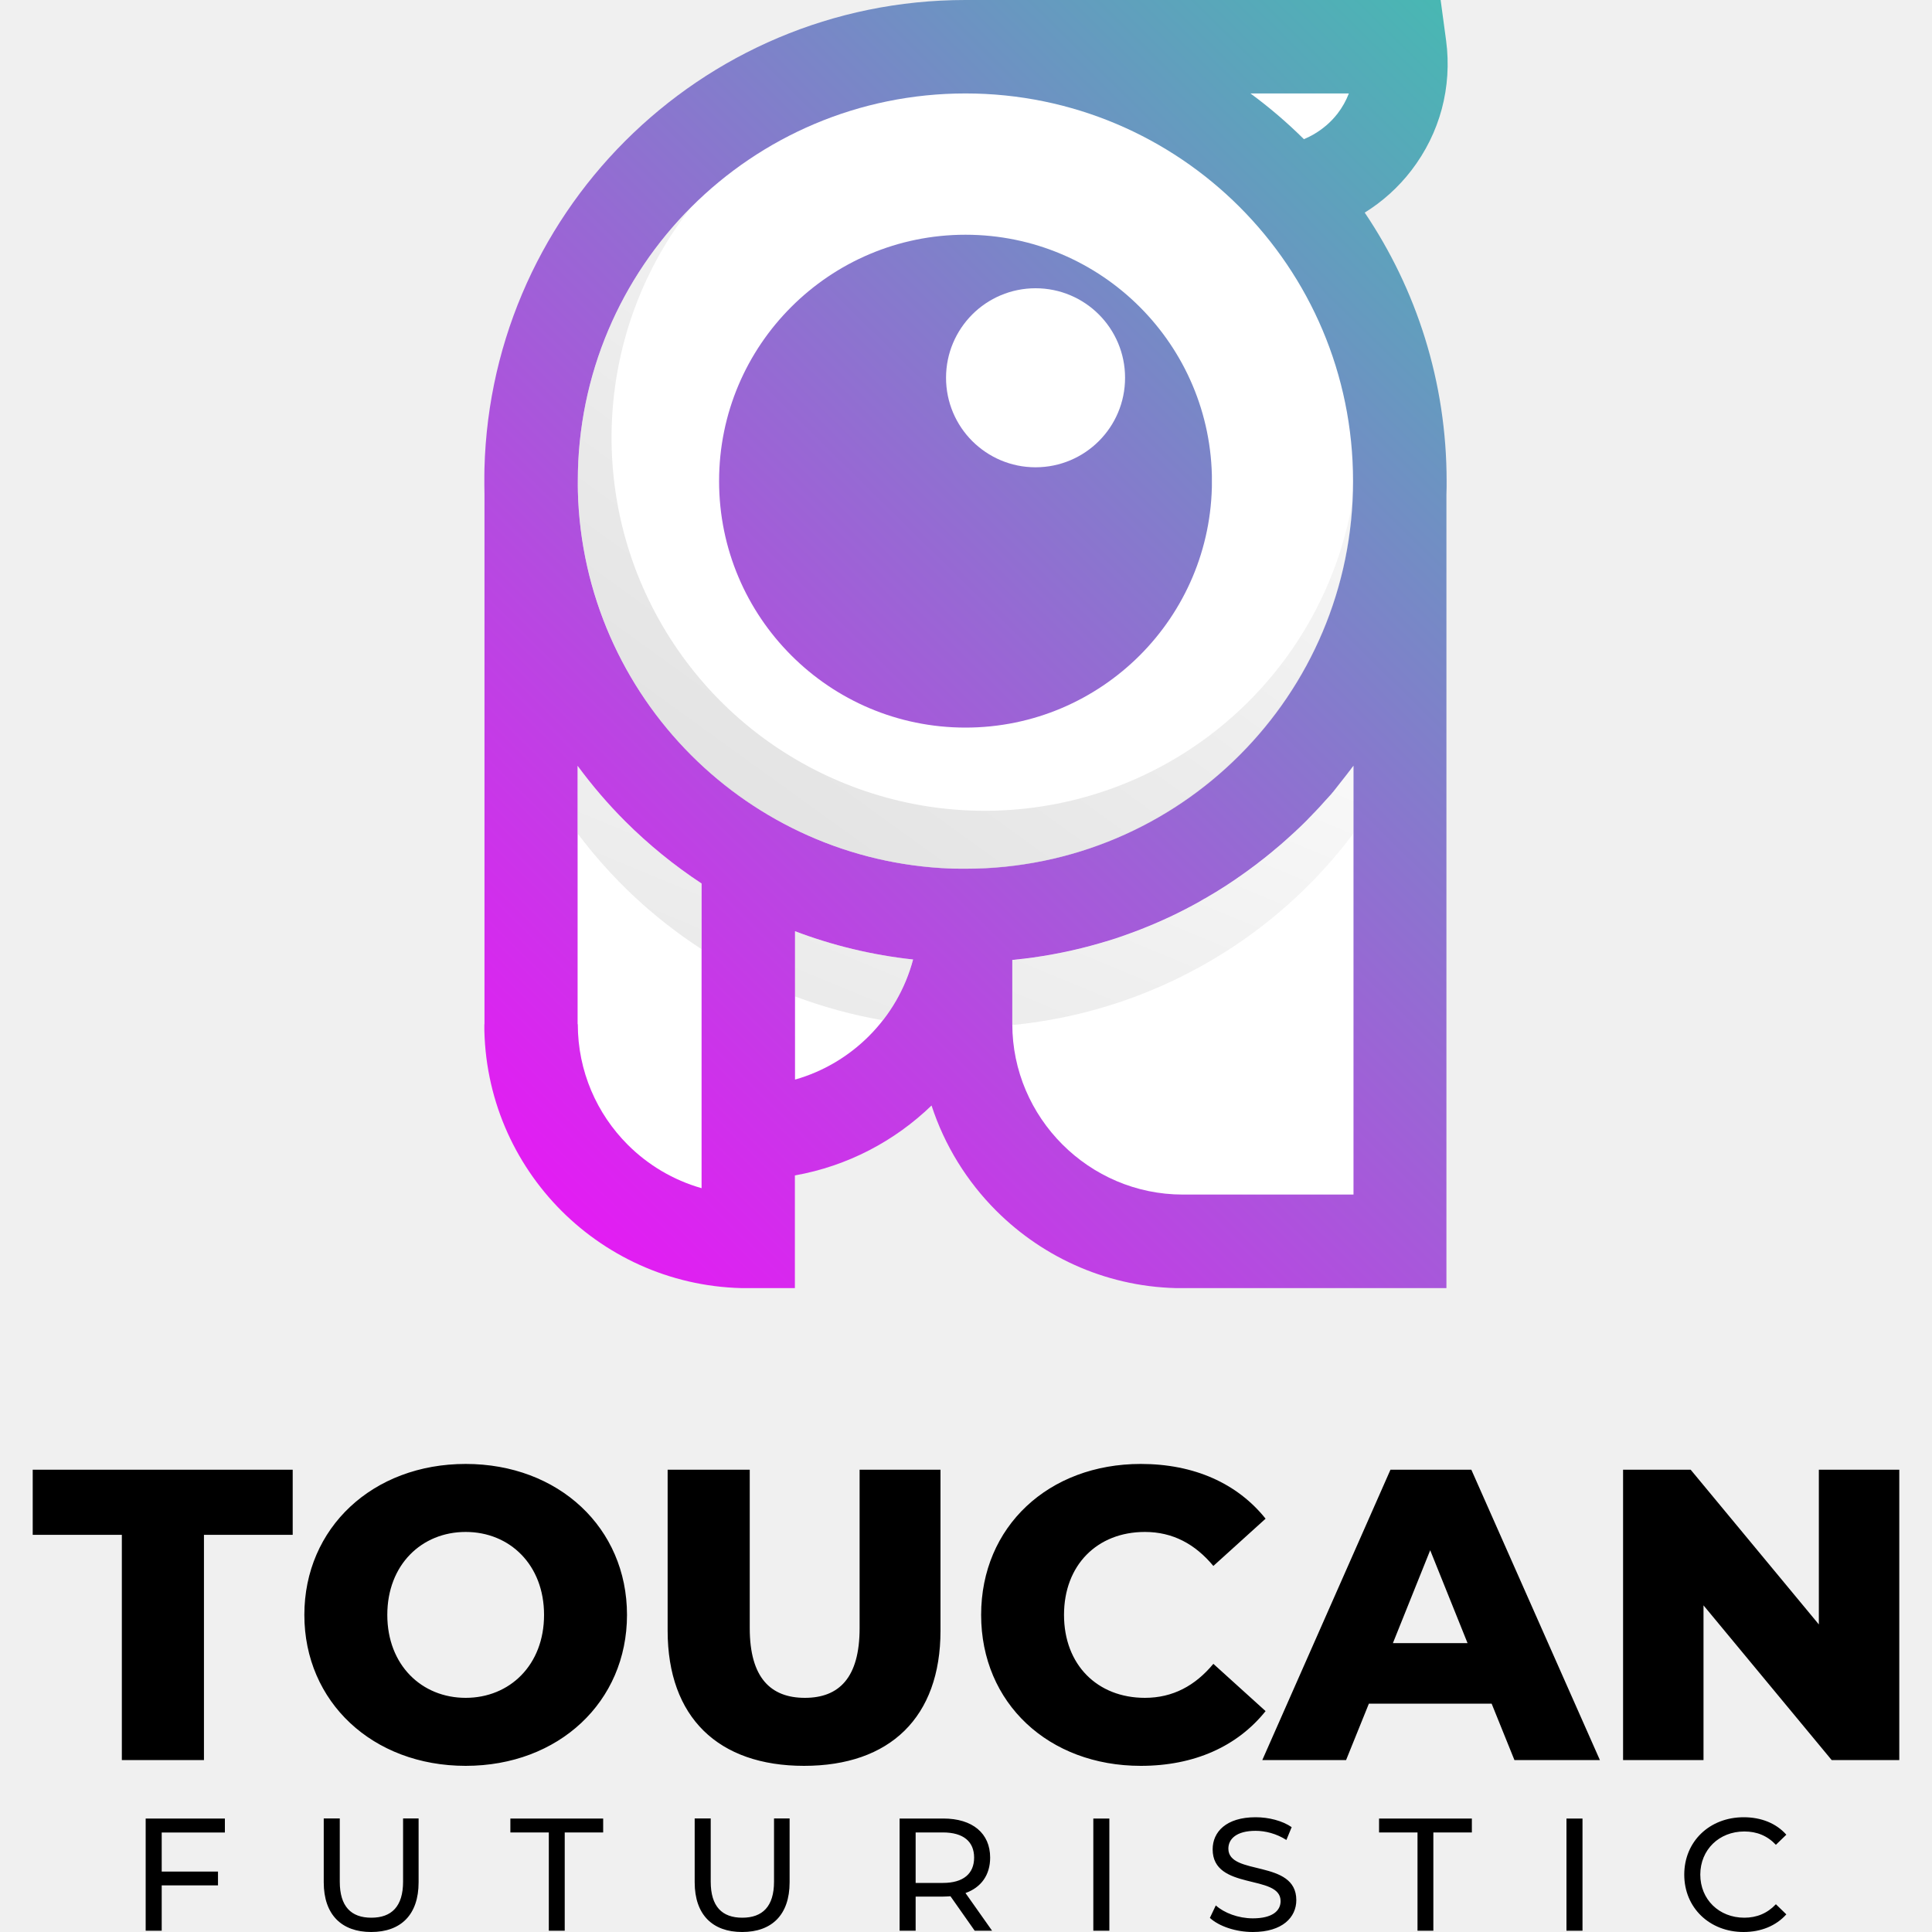
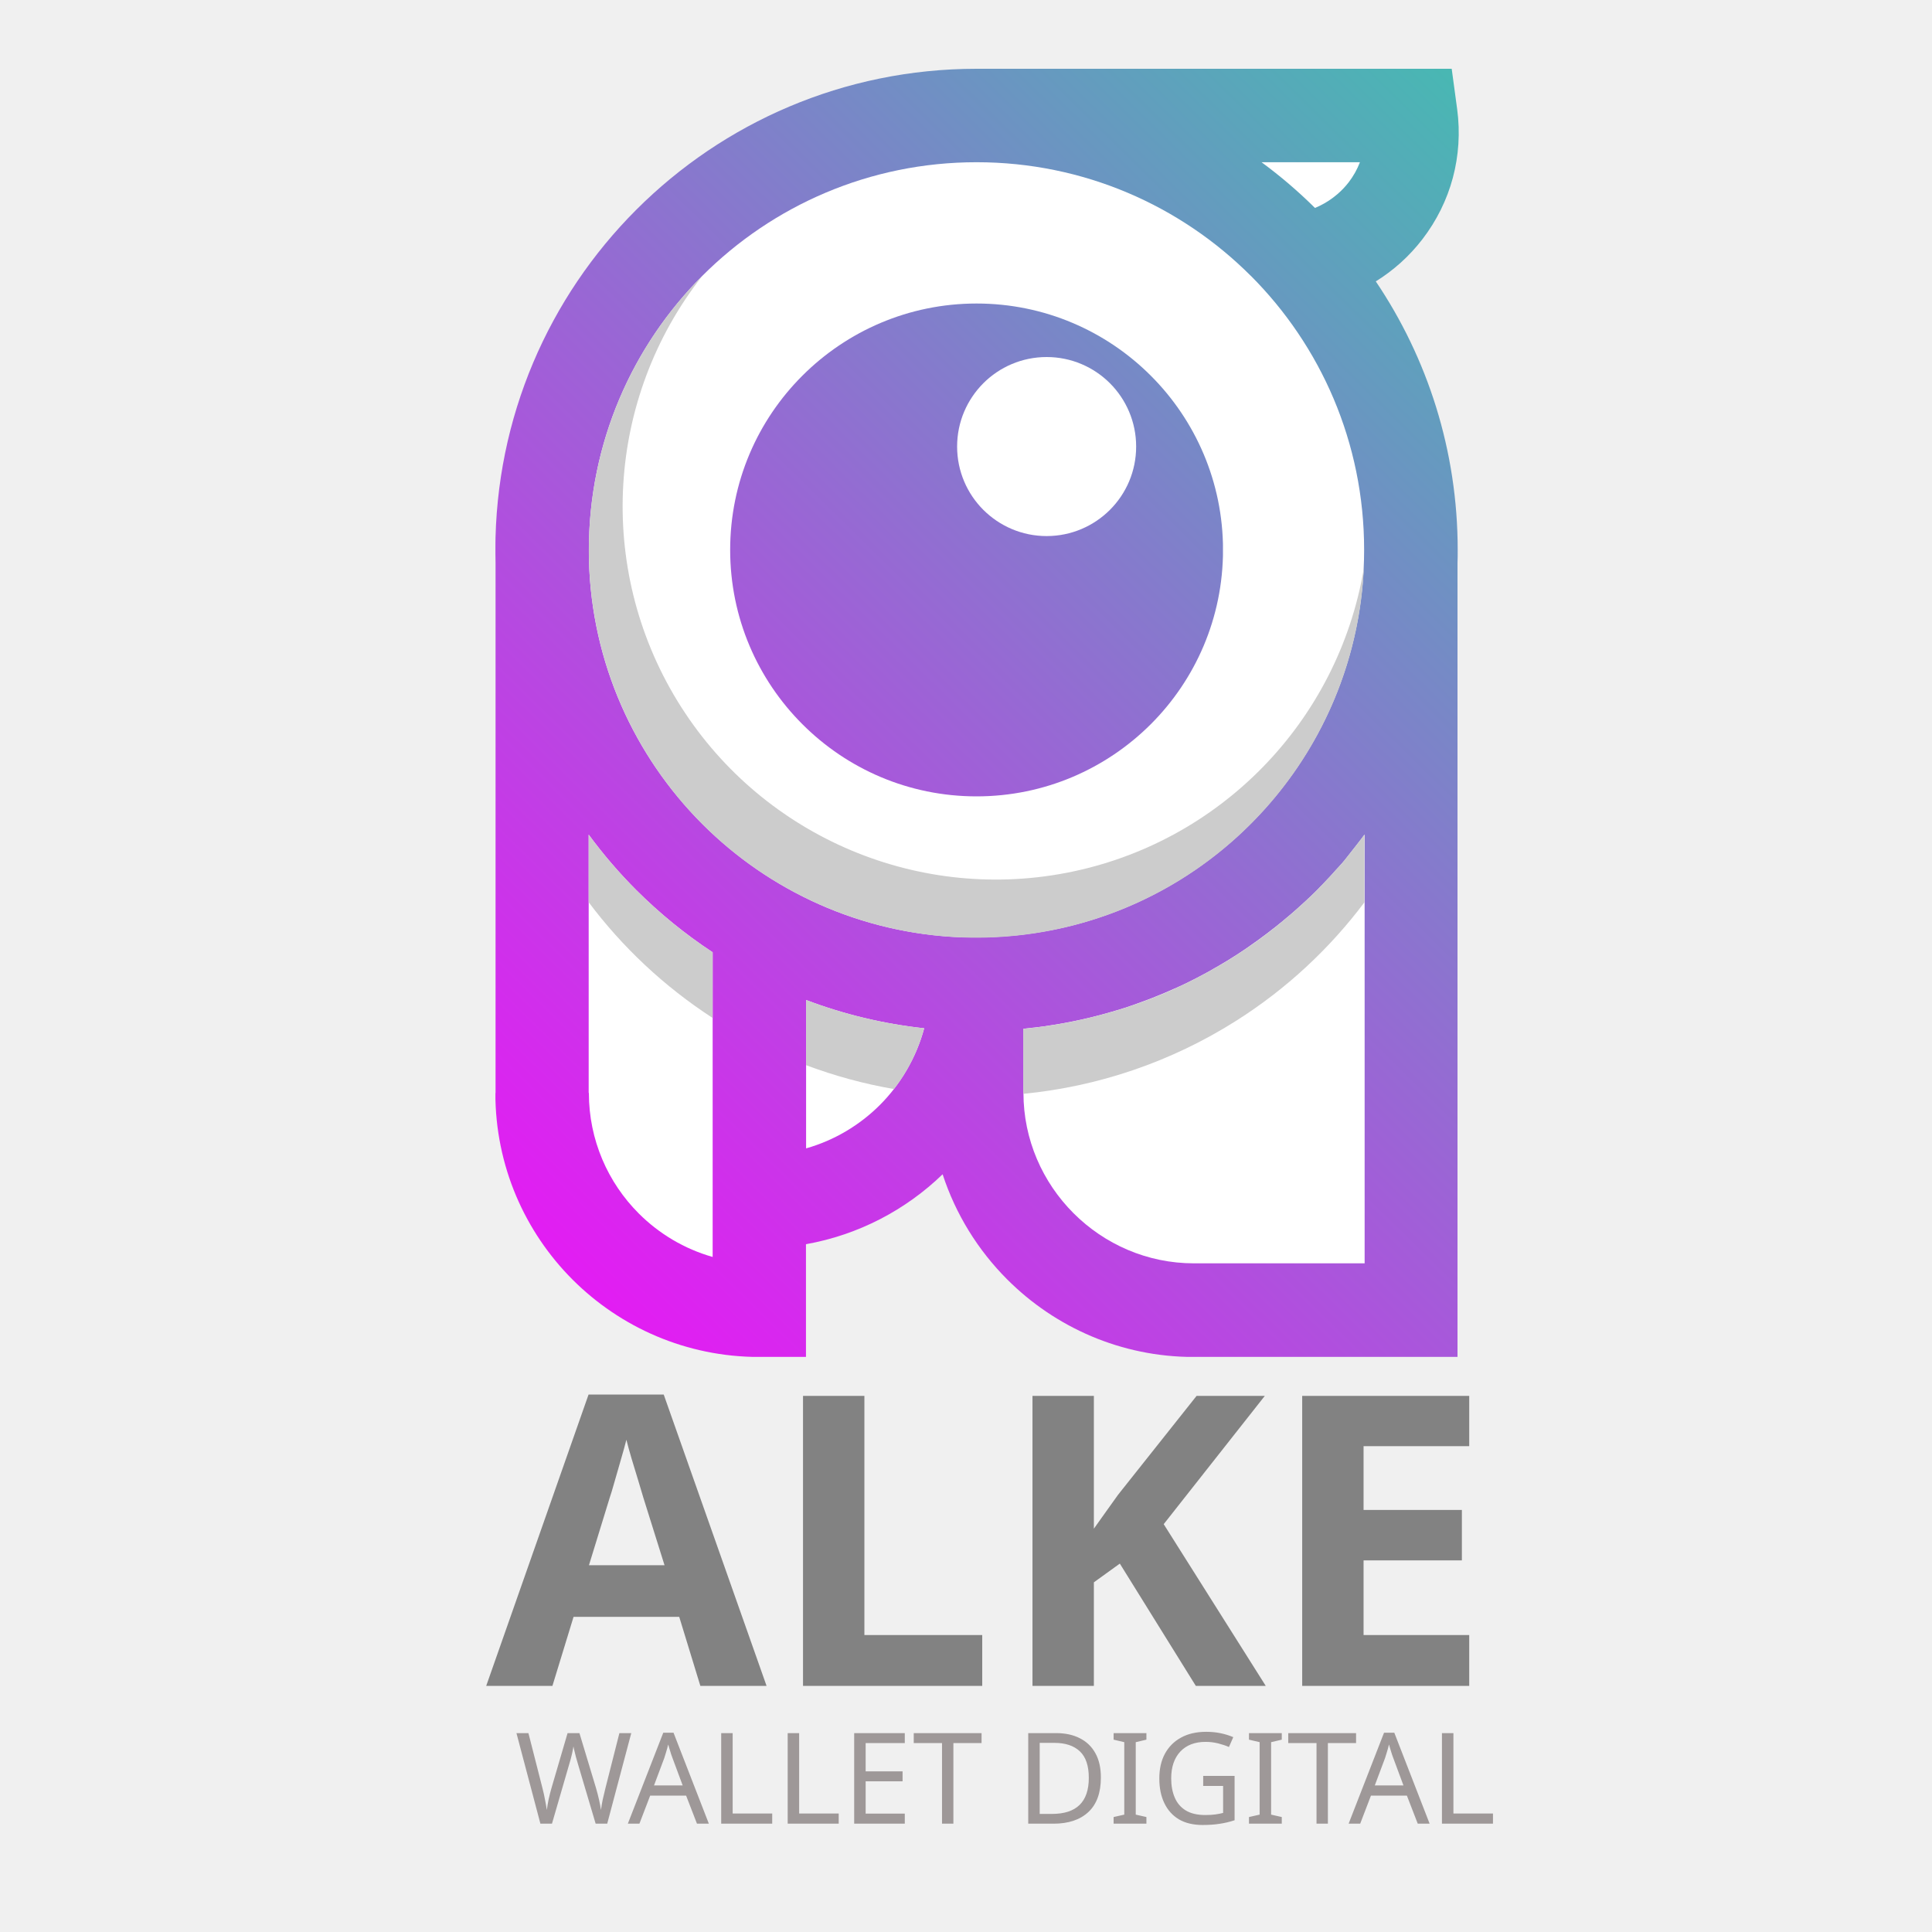
- <svg xmlns="http://www.w3.org/2000/svg" xmlns:xlink="http://www.w3.org/1999/xlink" id="Layer_1" data-name="Layer 1" viewBox="0 0 300 300">
+ <svg xmlns="http://www.w3.org/2000/svg" id="Layer_1" version="1.1" viewBox="0 0 300 300">
  <defs>
    <style>
-       .cls-1 {
-         fill: url(#linear-gradient-2);
+       .st0 {
+         fill: url(#Degradado_sin_nombre_6);
      }

-       .cls-2 {
-         mask: url(#mask-1);
+       .st1 {
+         fill: url(#Degradado_sin_nombre_5);
      }

-       .cls-3 {
+       .st2 {
        fill: #fff;
      }

-       .cls-4 {
-         mask: url(#mask);
-       }
- 
-       .cls-5 {
+       .st3 {
        fill: none;
      }

-       .cls-6 {
-         fill: url(#linear-gradient-4);
+       .st4 {
+         fill: #828282;
+         font-family: Poppins-Bold, Poppins;
+         font-size: 63.07px;
+         font-weight: 700;
      }

-       .cls-7 {
+       .st5 {
        fill: red;
      }

-       .cls-8 {
-         mask: url(#mask-2);
-       }
- 
-       .cls-9 {
+       .st6 {
        fill: #ccc;
        fill-rule: evenodd;
      }

-       .cls-10 {
-         fill: url(#linear-gradient-3);
-       }
- 
-       .cls-11 {
+       .st7 {
        clip-path: url(#clippath-1);
      }

-       .cls-12 {
-         fill: url(#linear-gradient-5);
+       .st8 {
+         fill: #9e9898;
+         font-family: Poppins-Light, Poppins;
+         font-size: 19.7px;
+         font-weight: 300;
      }

-       .cls-13 {
-         fill: url(#linear-gradient-6);
-       }
- 
-       .cls-14 {
-         fill: url(#linear-gradient);
-       }
- 
-       .cls-15 {
+       .st9 {
        clip-path: url(#clippath);
-       }
- 
-       .cls-16 {
-         mask: url(#mask-3);
      }
    </style>
    <clipPath id="clippath">
-       <path id="SVGID" class="cls-5" d="M211.91,33.01c8.03,11.91,12.72,26.27,12.72,41.71,0,.69,0,1.37-.03,2.06h0s0,123.25,0,123.25h-40.96c-11.28,0-21.53-4.61-28.95-12.03-4.53-4.53-8.01-10.11-10.04-16.34-5.72,5.53-13.05,9.41-21.22,10.86v17.51h-7.25c-11.31,0-21.56-4.59-28.98-12-7.42-7.42-12-17.66-12-28.98h.03v-82.28c-.02-.68-.03-1.36-.03-2.05,0-20.63,8.36-39.31,21.88-52.83C110.61,8.36,129.29,0,149.92,0h73.78l.85,6.29c.48,3.6.24,7.22-.67,10.63-.91,3.41-2.51,6.66-4.73,9.55-2.03,2.64-4.49,4.84-7.23,6.54" />
+       <path class="st3" d="M213.63,43.69c8.03,11.91,12.72,26.27,12.72,41.71,0,.69,0,1.37-.03,2.06v123.25h-40.96c-11.28,0-21.53-4.61-28.95-12.03-4.53-4.53-8.01-10.11-10.04-16.34-5.72,5.53-13.05,9.41-21.22,10.86v17.51h-7.25c-11.31,0-21.56-4.59-28.98-12-7.42-7.42-12-17.66-12-28.98h.03v-82.28c-.02-.68-.03-1.36-.03-2.05,0-20.63,8.36-39.31,21.88-52.83,13.53-13.53,32.21-21.89,52.84-21.89h73.78l.85,6.29c.48,3.6.24,7.22-.67,10.63-.91,3.41-2.51,6.66-4.73,9.55-2.03,2.64-4.49,4.84-7.23,6.54h-.01Z" />
    </clipPath>
-     <linearGradient id="linear-gradient" x1="45.91" y1="206.05" x2="288.46" y2="-40.76" gradientUnits="userSpaceOnUse">
+     <linearGradient id="Degradado_sin_nombre_5" data-name="Degradado sin nombre 5" x1="47.63" y1="85.27" x2="290.18" y2="332.08" gradientTransform="translate(0 302) scale(1 -1)" gradientUnits="userSpaceOnUse">
      <stop offset="0" stop-color="#f0f" />
      <stop offset="1" stop-color="#16ea9e" />
    </linearGradient>
    <clipPath id="clippath-1">
-       <path id="SVGID-2" data-name="SVGID" class="cls-5" d="M149.92,36.45c10.56,0,20.13,4.28,27.06,11.21,6.92,6.92,11.21,16.49,11.21,27.05s-4.28,20.13-11.21,27.06c-6.93,6.92-16.49,11.21-27.06,11.21s-20.13-4.28-27.05-11.21c-6.92-6.92-11.21-16.49-11.21-27.06s4.28-20.13,11.21-27.05c6.92-6.92,16.49-11.21,27.05-11.21" />
+       <path class="st3" d="M151.64,47.13c10.56,0,20.13,4.28,27.06,11.21,6.92,6.92,11.21,16.49,11.21,27.05s-4.28,20.13-11.21,27.06c-6.93,6.92-16.49,11.21-27.06,11.21s-20.13-4.28-27.05-11.21c-6.92-6.92-11.21-16.49-11.21-27.06s4.28-20.13,11.21-27.05c6.92-6.92,16.49-11.21,27.05-11.21Z" />
    </clipPath>
-     <linearGradient id="linear-gradient-2" x1="33.16" y1="193.52" x2="275.71" y2="-53.29" xlink:href="#linear-gradient" />
-     <linearGradient id="linear-gradient-3" x1="-.12" y1="602.06" x2="151.08" y2="392.81" gradientTransform="translate(49.37 -379.27)" gradientUnits="userSpaceOnUse">
-       <stop offset="0" stop-color="#fff" />
-       <stop offset="1" stop-color="#000" />
+     <linearGradient id="Degradado_sin_nombre_6" data-name="Degradado sin nombre 6" x1="34.88" y1="97.8" x2="277.43" y2="344.61" gradientTransform="translate(0 302) scale(1 -1)" gradientUnits="userSpaceOnUse">
+       <stop offset="0" stop-color="#f0f" />
+       <stop offset="1" stop-color="#16ea9e" />
    </linearGradient>
-     <mask id="mask" x="89.71" y="32.14" width="120.35" height="102.79" maskUnits="userSpaceOnUse">
-       <rect class="cls-10" x="89.71" y="32.14" width="120.35" height="102.79" />
-     </mask>
-     <linearGradient id="linear-gradient-4" x1="52.15" y1="683.48" x2="145.14" y2="459.19" gradientTransform="translate(61.26 -374.99)" xlink:href="#linear-gradient-3" />
-     <mask id="mask-1" x="157.17" y="118.92" width="52.98" height="40.25" maskUnits="userSpaceOnUse">
-       <rect class="cls-6" x="157.17" y="118.92" width="52.98" height="40.25" />
-     </mask>
-     <linearGradient id="linear-gradient-5" x1="18.91" y1="667.37" x2="111.96" y2="443.08" gradientTransform="translate(55.32 -375.13)" xlink:href="#linear-gradient-3" />
-     <mask id="mask-2" x="123.45" y="144.6" width="18.33" height="13.82" maskUnits="userSpaceOnUse">
-       <rect class="cls-12" x="123.45" y="144.6" width="18.33" height="13.82" />
-     </mask>
-     <linearGradient id="linear-gradient-6" x1="-10.06" y1="654.86" x2="82.99" y2="430.57" gradientTransform="translate(49.37 -377.07)" xlink:href="#linear-gradient-3" />
-     <mask id="mask-3" x="89.69" y="118.92" width="19.25" height="28.47" maskUnits="userSpaceOnUse">
-       <rect class="cls-13" x="89.69" y="118.92" width="19.25" height="28.47" />
-     </mask>
  </defs>
-   <g class="cls-15">
-     <rect class="cls-14" x="75.21" width="149.83" height="200.02" />
+   <g>
+     <g class="st9">
+       <rect class="st1" x="76.93" y="10.68" width="149.83" height="200.02" />
+     </g>
+     <path class="st2" d="M194.21,42.82c-10.89-10.89-25.95-17.63-42.57-17.63s-31.68,6.74-42.57,17.63-17.63,25.95-17.63,42.57v.77h0v.73s.01.07.01.07c.41,16,7.07,30.44,17.61,40.99,10.38,10.38,24.54,16.99,40.24,17.59h.05l.5.02h.96s.03,0,.03,0h.78c16.63,0,31.68-6.73,42.57-17.63,10.89-10.89,17.63-25.94,17.63-42.57s-6.74-31.68-17.63-42.57" />
+     <g class="st7">
+       <rect class="st0" x="113.38" y="47.13" width="76.52" height="76.53" />
+     </g>
+     <path class="st2" d="M172.35,59.51c-2.51-2.51-5.99-4.07-9.83-4.07s-7.32,1.56-9.83,4.07c-2.51,2.52-4.07,5.99-4.07,9.83s1.56,7.32,4.07,9.83c2.52,2.51,5.99,4.07,9.83,4.07s7.32-1.56,9.83-4.07c2.52-2.52,4.07-5.99,4.07-9.83s-1.56-7.32-4.07-9.83" />
+     <path class="st5" d="M178.56,155.11c-.45.17-.89.34-1.35.5" />
+     <path class="st2" d="M110.66,147.87c-4.27-2.81-8.24-6.05-11.85-9.65-2.68-2.68-5.15-5.56-7.4-8.62v40.11h.03c0,7.31,2.96,13.93,7.75,18.72,3.14,3.14,7.07,5.5,11.47,6.75v-47.32h0Z" />
+     <path class="st2" d="M143.5,159.67c-6.39-.69-12.53-2.19-18.33-4.39v23.04c4.4-1.25,8.33-3.61,11.47-6.75s5.65-7.33,6.87-11.91" />
+     <path class="st2" d="M182.41,153.49c-.69.31-1.39.62-2.1.91l-.17.07-.67.27h0l-.65.26-.25.1c-.45.17-.9.34-1.35.5l-.74.27h0l-.76.27c-.76.26-1.53.51-2.3.74h-.02l-.74.22-.07.02c-3.87,1.13-7.87,1.95-11.98,2.44h-.05c-.55.07-1.09.13-1.64.18v9.96c0,7.27,2.98,13.89,7.78,18.69s11.42,7.78,18.69,7.78h26.51v-66.59l-.11.14-.11.14-.32.43-.11.14-.11.14-.32.42-.11.14-.11.14-.11.14-.06.08-.05.06-.11.14-.11.14-.11.14-.11.14-.11.14-.11.14-.11.14-.11.14-.11.14-.07.09-.04.05-.11.14-.11.14-.11.14-.11.14-.11.14-.12.13-.11.14-.12.14-.12.13-.12.13-.12.14-.12.13-.12.13-.12.13-.09.1-.03.03-.12.13-.45.5h0l-.02.03-.12.13-.24.26-.12.13-.1.11-.02.02-.04.04-.56.59h0l-.49.52-.12.12h0l-.13.13-.12.13-.37.38-.56.55-.08.08-.23.22-.38.36-.13.12-.49.46-.2.18-.45.41-.19.17-.4.36-.29.26-.08.07-.48.42-.12.1-.57.48-.04.03-.65.55-.57.46-.13.11-.49.39-.22.17-.17.13-.39.3-.33.26-.32.24-.35.26-.35.26-.35.26-.22.16-.48.34-.65.46h0l-.64.45-.46.31-.27.18-.44.29-.23.15-.47.3-.22.14-.43.27-.4.25-.35.21-.27.16-.46.27-.03.02-.66.39h-.03l-.69.41-.07.04-.63.35-.04.02-.44.24-.32.17-.42.22-.32.17-.47.24-.22.11-.56.28-.15.08-.59.28-.1.05-.64.3-.73.33h.03Z" />
+     <path class="st2" d="M195.89,25.19c2.94,2.16,5.72,4.54,8.3,7.1.51-.21.99-.45,1.47-.72,1.46-.84,2.74-1.94,3.76-3.26.73-.95,1.32-2,1.75-3.12h-15.28Z" />
+     <path class="st6" d="M109.07,42.82c-14.95,19.02-16.51,45.33-3.91,65.98s36.7,31.31,60.45,26.73,42.16-23.44,46.17-47.3c-1.27,26.87-20.21,49.64-46.4,55.78s-53.27-5.83-66.35-29.34c-13.08-23.51-8.98-52.83,10.04-71.85" />
+     <path class="st6" d="M172.56,157.14c-3.87,1.13-7.87,1.95-11.98,2.44h-.05c-.55.07-1.09.13-1.64.18v10.09c11.56-1.12,22.92-4.91,33.12-11.38,7.82-4.96,14.5-11.22,19.86-18.36v-10.5l-.1.14-.11.14-.32.43-.11.14-.11.14-.32.42-.11.14-.11.14-.11.14-.06.08-.05.06-.11.14-.11.14-.11.14-.11.14-.11.14-.11.14-.11.14-.11.14-.11.14-.07.09-.04.05-.11.14-.11.14-.12.14-.11.14-.11.14-.12.13-.11.14-.12.14-.12.13-.12.13-.12.14-.12.13-.12.13-.12.13-.09.1-.03.03-.12.13-.45.5-.02.03-.12.13-.24.26-.12.13-.1.11-.02.02-.04.04-.57.6-.49.51-.13.13-.12.13-.12.13-.37.38-.56.55-.08.08-.23.22-.38.37-.13.12-.49.46-.2.18-.45.41-.19.17-.4.36-.29.26-.08.07-.48.42-.12.1-.57.48-.04.03-.65.55-.56.46-.13.11-.49.39-.22.17-.17.13-.39.3-.33.26-.32.24-.35.26-.35.26-.35.26-.21.16-.48.34-.66.46-.64.44-.46.31-.27.18-.44.29-.23.15-.47.3-.22.14-.43.27-.4.25-.35.21-.27.16-.46.27-.03.02-.66.38h-.03l-.69.41-.07.04-.63.35-.04.02-.44.24-.32.17-.42.22-.32.17-.47.24-.22.11-.56.28-.15.08-.59.28-.1.05-.64.3-.73.34c-.69.31-1.4.62-2.1.91l-.18.07-.68.27-.65.26-.25.1c-.45.17-.9.34-1.35.5l-.76.27-.76.26c-.76.26-1.53.51-2.3.74h-.02l-.74.22-.07.02.04-.02Z" />
+     <path class="st6" d="M138.82,169.1c2.15-2.76,3.76-5.96,4.68-9.43-6.39-.69-12.53-2.19-18.33-4.39v10.12c4.45,1.67,9.02,2.91,13.65,3.71" />
+     <path class="st6" d="M110.66,158.07v-10.2c-4.28-2.81-8.24-6.05-11.85-9.65-2.68-2.68-5.15-5.56-7.4-8.62v10.5c5.22,6.96,11.7,13.07,19.25,17.97" />
  </g>
-   <path class="cls-3" d="M192.49,32.14c-10.89-10.89-25.95-17.63-42.57-17.63s-31.68,6.74-42.57,17.63c-10.89,10.89-17.63,25.95-17.63,42.57v.77s0,0,0,0v.08s.01.65.01.65v.07c.41,16,7.07,30.44,17.61,40.99,10.38,10.38,24.54,16.99,40.24,17.59h.05s.5.02.5.02h.22s.03,0,.03,0h.25s.46.01.46.01h.03s.02,0,.02,0h.76c16.63,0,31.68-6.73,42.57-17.63,10.89-10.89,17.63-25.94,17.63-42.57s-6.74-31.68-17.63-42.57" />
-   <g class="cls-11">
-     <rect class="cls-1" x="111.66" y="36.45" width="76.52" height="76.53" />
-   </g>
-   <path class="cls-3" d="M170.63,48.83c-2.51-2.51-5.99-4.07-9.83-4.07s-7.32,1.56-9.83,4.07c-2.51,2.52-4.07,5.99-4.07,9.83s1.56,7.32,4.07,9.83c2.52,2.51,5.99,4.07,9.83,4.07s7.32-1.56,9.83-4.07c2.52-2.52,4.07-5.99,4.07-9.83s-1.56-7.32-4.07-9.83" />
-   <path class="cls-7" d="M176.84,144.43c-.45.17-.89.34-1.35.5" />
-   <path class="cls-3" d="M108.94,137.19c-4.27-2.81-8.24-6.05-11.85-9.65-2.68-2.68-5.15-5.56-7.4-8.62v40.11h.03c0,7.31,2.96,13.93,7.75,18.72,3.14,3.14,7.07,5.5,11.47,6.75v-47.32Z" />
-   <path class="cls-3" d="M141.78,148.99c-6.39-.69-12.53-2.19-18.33-4.39v23.04c4.4-1.25,8.33-3.61,11.47-6.75,3.25-3.25,5.65-7.33,6.87-11.91" />
-   <path class="cls-3" d="M180.69,142.81c-.69.31-1.39.62-2.1.91l-.17.07-.67.27h0s-.65.26-.65.26l-.25.1c-.45.17-.9.34-1.35.5l-.74.27h-.01s-.76.27-.76.27c-.76.26-1.53.51-2.3.74h-.02s-.74.22-.74.22l-.07.02c-3.87,1.13-7.87,1.95-11.98,2.44h-.05c-.55.07-1.09.13-1.64.18v9.96c0,7.27,2.98,13.89,7.78,18.69,4.8,4.8,11.42,7.78,18.69,7.78h26.51v-66.59s-.11.14-.11.14l-.11.14-.32.43-.11.14-.11.14-.32.42-.11.14-.11.14-.11.14-.06.08-.05.06-.11.14-.11.14-.11.14-.11.14-.11.14-.11.14-.11.14-.11.14-.11.14-.07.09-.04.05-.11.14-.11.14-.11.14-.11.14-.11.14-.12.13-.11.14-.12.14-.12.13-.12.13-.12.14-.12.13-.12.13-.12.13-.09.1-.03.03-.12.13-.45.5h0s-.02.03-.02.03l-.12.13-.24.26-.12.13-.1.11-.02.02-.04.04-.56.59h-.01s-.49.52-.49.52l-.12.12h0s-.13.13-.13.13l-.12.13-.37.38-.56.55-.08.08-.23.22-.38.36-.13.12-.49.46-.2.18-.45.41-.19.17-.4.36-.29.26-.08.07-.48.42-.12.1-.57.48-.04.03-.65.55-.57.46-.13.11-.49.39-.22.17-.17.13-.39.3-.33.26-.32.24-.35.26-.35.26-.35.26-.22.16-.48.34-.65.46h-.01s-.64.45-.64.45l-.46.31-.27.18-.44.29-.23.15-.47.3-.22.14-.43.27-.4.25-.35.21-.27.16-.46.27-.03.02-.66.39h-.03s-.69.41-.69.41l-.07.04-.63.35-.04.02-.44.24-.32.17-.42.22-.32.17-.47.24-.22.11-.56.28-.15.08-.59.28-.1.05-.64.3-.73.33Z" />
-   <path class="cls-3" d="M194.17,14.51c2.94,2.16,5.72,4.54,8.3,7.1.51-.21.99-.45,1.47-.72,1.46-.84,2.74-1.94,3.76-3.26.73-.95,1.32-2,1.75-3.12h-15.28Z" />
-   <g class="cls-4">
-     <path class="cls-9" d="M107.35,32.14c-14.95,19.02-16.51,45.33-3.91,65.98,12.6,20.65,36.7,31.31,60.45,26.73,23.75-4.58,42.16-23.44,46.17-47.3-1.27,26.87-20.21,49.64-46.4,55.78-26.19,6.14-53.27-5.83-66.35-29.34-13.08-23.51-8.98-52.83,10.04-71.85" />
-   </g>
-   <g class="cls-2">
-     <path class="cls-9" d="M170.84,146.46c-3.87,1.13-7.87,1.95-11.98,2.44h-.05c-.55.07-1.09.13-1.64.18v10.09c11.56-1.12,22.92-4.91,33.12-11.38,7.82-4.96,14.5-11.22,19.86-18.36v-10.5l-.1.14-.11.14-.32.43-.11.14-.11.14-.32.42-.11.14-.11.14-.11.14-.06.08-.05.06-.11.14-.11.14-.11.14-.11.14-.11.14-.11.14-.11.14-.11.14-.11.14-.07.09-.04.05-.11.14-.11.14-.12.14-.11.14-.11.14-.12.13-.11.14-.12.14-.12.13-.12.13-.12.14-.12.13-.12.13-.12.13-.09.1-.03.03-.12.13-.45.5-.02.03-.12.13-.24.26-.12.13-.1.11-.02.02-.04.04-.57.6-.49.51-.13.13-.12.13-.12.13-.37.38-.56.55-.08.08-.23.22-.38.37-.13.12-.49.46-.2.18-.45.41-.19.17-.4.36-.29.26-.08.07-.48.42-.12.1-.57.48-.04.03-.65.55-.56.46-.13.11-.49.39-.22.17-.17.13-.39.3-.33.26-.32.24-.35.26-.35.26-.35.26-.21.16-.48.34-.66.46-.64.44-.46.31-.27.18-.44.29-.23.15-.47.3-.22.14-.43.27-.4.25-.35.21-.27.16-.46.27-.03.02-.66.38h-.03s-.69.41-.69.41l-.07.04-.63.35-.04.02-.44.24-.32.17-.42.22-.32.17-.47.24-.22.11-.56.28-.15.08-.59.28-.1.05-.64.3-.73.34c-.69.31-1.4.62-2.1.91l-.18.07-.68.27-.65.26-.25.1c-.45.17-.9.34-1.35.5l-.76.27-.76.26c-.76.26-1.53.51-2.3.74h-.02s-.74.22-.74.22l-.07.02Z" />
-   </g>
-   <g class="cls-8">
-     <path class="cls-9" d="M137.1,158.42c2.15-2.76,3.76-5.96,4.68-9.43-6.39-.69-12.53-2.19-18.33-4.39v10.12c4.45,1.67,9.02,2.91,13.65,3.71" />
-   </g>
-   <g class="cls-16">
-     <path class="cls-9" d="M108.94,147.39v-10.2c-4.28-2.81-8.24-6.05-11.85-9.65-2.68-2.68-5.15-5.56-7.4-8.62v10.5c5.22,6.96,11.7,13.07,19.25,17.97" />
-   </g>
-   <path d="M282.43,228.22v24.02l-19.9-24.02h-10.5v45.08h12.49v-24.02l19.9,24.02h10.5v-45.08h-12.49ZM216.29,255.14l5.79-14.42,5.8,14.42h-11.59ZM235.16,273.3h13.27l-19.96-45.08h-12.56l-19.9,45.08h13.01l3.54-8.76h19.06l3.54,8.76ZM177.14,274.2c8.31,0,15-3.03,19.38-8.5l-8.11-7.34c-2.83,3.41-6.31,5.28-10.63,5.28-7.4,0-12.56-5.15-12.56-12.88s5.15-12.88,12.56-12.88c4.32,0,7.79,1.87,10.63,5.28l8.11-7.34c-4.38-5.47-11.08-8.5-19.38-8.5-14.3,0-24.79,9.72-24.79,23.44s10.5,23.44,24.79,23.44ZM124.85,274.2c13.33,0,21.19-7.53,21.19-20.99v-24.99h-12.56v24.6c0,7.73-3.22,10.82-8.5,10.82s-8.56-3.09-8.56-10.82v-24.6h-12.75v24.99c0,13.46,7.86,20.99,21.19,20.99ZM72.31,263.64c-6.83,0-12.17-5.09-12.17-12.88s5.34-12.88,12.17-12.88,12.17,5.09,12.17,12.88-5.34,12.88-12.17,12.88ZM72.31,274.2c14.42,0,25.05-9.92,25.05-23.44s-10.62-23.44-25.05-23.44-25.05,9.92-25.05,23.44,10.62,23.44,25.05,23.44ZM18.92,273.3h12.75v-34.97h13.78v-10.11H5.08v10.11h13.84v34.97Z" />
-   <path d="M270.73,300c2.71,0,5.05-.95,6.65-2.74l-1.62-1.57c-1.34,1.42-2.99,2.09-4.9,2.09-3.93,0-6.84-2.84-6.84-6.69s2.91-6.7,6.84-6.7c1.92,0,3.56.65,4.9,2.07l1.62-1.57c-1.59-1.79-3.93-2.71-6.62-2.71-5.3,0-9.23,3.76-9.23,8.91s3.93,8.91,9.21,8.91M243.24,299.8h2.49v-17.42h-2.49v17.42ZM220.11,299.8h2.46v-15.26h5.98v-2.16h-14.41v2.16h5.97v15.26ZM194.54,300c4.61,0,6.75-2.29,6.75-4.95,0-6.39-10.55-3.72-10.55-7.99,0-1.52,1.27-2.77,4.23-2.77,1.54,0,3.26.45,4.78,1.42l.82-1.99c-1.44-1-3.56-1.54-5.6-1.54-4.58,0-6.67,2.29-6.67,4.98,0,6.47,10.55,3.79,10.55,8.04,0,1.52-1.29,2.68-4.31,2.68-2.24,0-4.46-.84-5.75-2.01l-.92,1.94c1.39,1.29,4.01,2.19,6.67,2.19ZM169.77,299.8h2.49v-17.42h-2.49v17.42ZM146.41,292.38h-4.23v-7.84h4.23c3.19,0,4.85,1.42,4.85,3.91s-1.67,3.93-4.85,3.93ZM154.05,299.8l-4.13-5.85c2.44-.87,3.83-2.81,3.83-5.5,0-3.78-2.74-6.07-7.27-6.07h-6.79v17.42h2.49v-5.3h4.31c.37,0,.75-.03,1.1-.05l3.76,5.35h2.71ZM115.24,300c4.6,0,7.37-2.66,7.37-7.72v-9.91h-2.42v9.81c0,3.86-1.79,5.6-4.93,5.6s-4.9-1.74-4.9-5.6v-9.81h-2.49v9.91c0,5.05,2.79,7.72,7.37,7.72ZM85.22,299.8h2.47v-15.26h5.97v-2.16h-14.41v2.16h5.97v15.26ZM57.63,300c4.6,0,7.37-2.66,7.37-7.72v-9.91h-2.41v9.81c0,3.86-1.79,5.6-4.93,5.6s-4.9-1.74-4.9-5.6v-9.81h-2.49v9.91c0,5.05,2.79,7.72,7.37,7.72ZM34.92,284.54v-2.16h-12.3v17.42h2.49v-7.04h8.74v-2.14h-8.74v-6.07h9.81Z" />
+   <text class="st4" transform="translate(75.5 261.78)">
+     <tspan x="0" y="0">ALKE</tspan>
+   </text>
+   <text class="st8" transform="translate(79.96 283.18)">
+     <tspan x="0" y="0">WALLET DIGITAL</tspan>
+   </text>
</svg>
